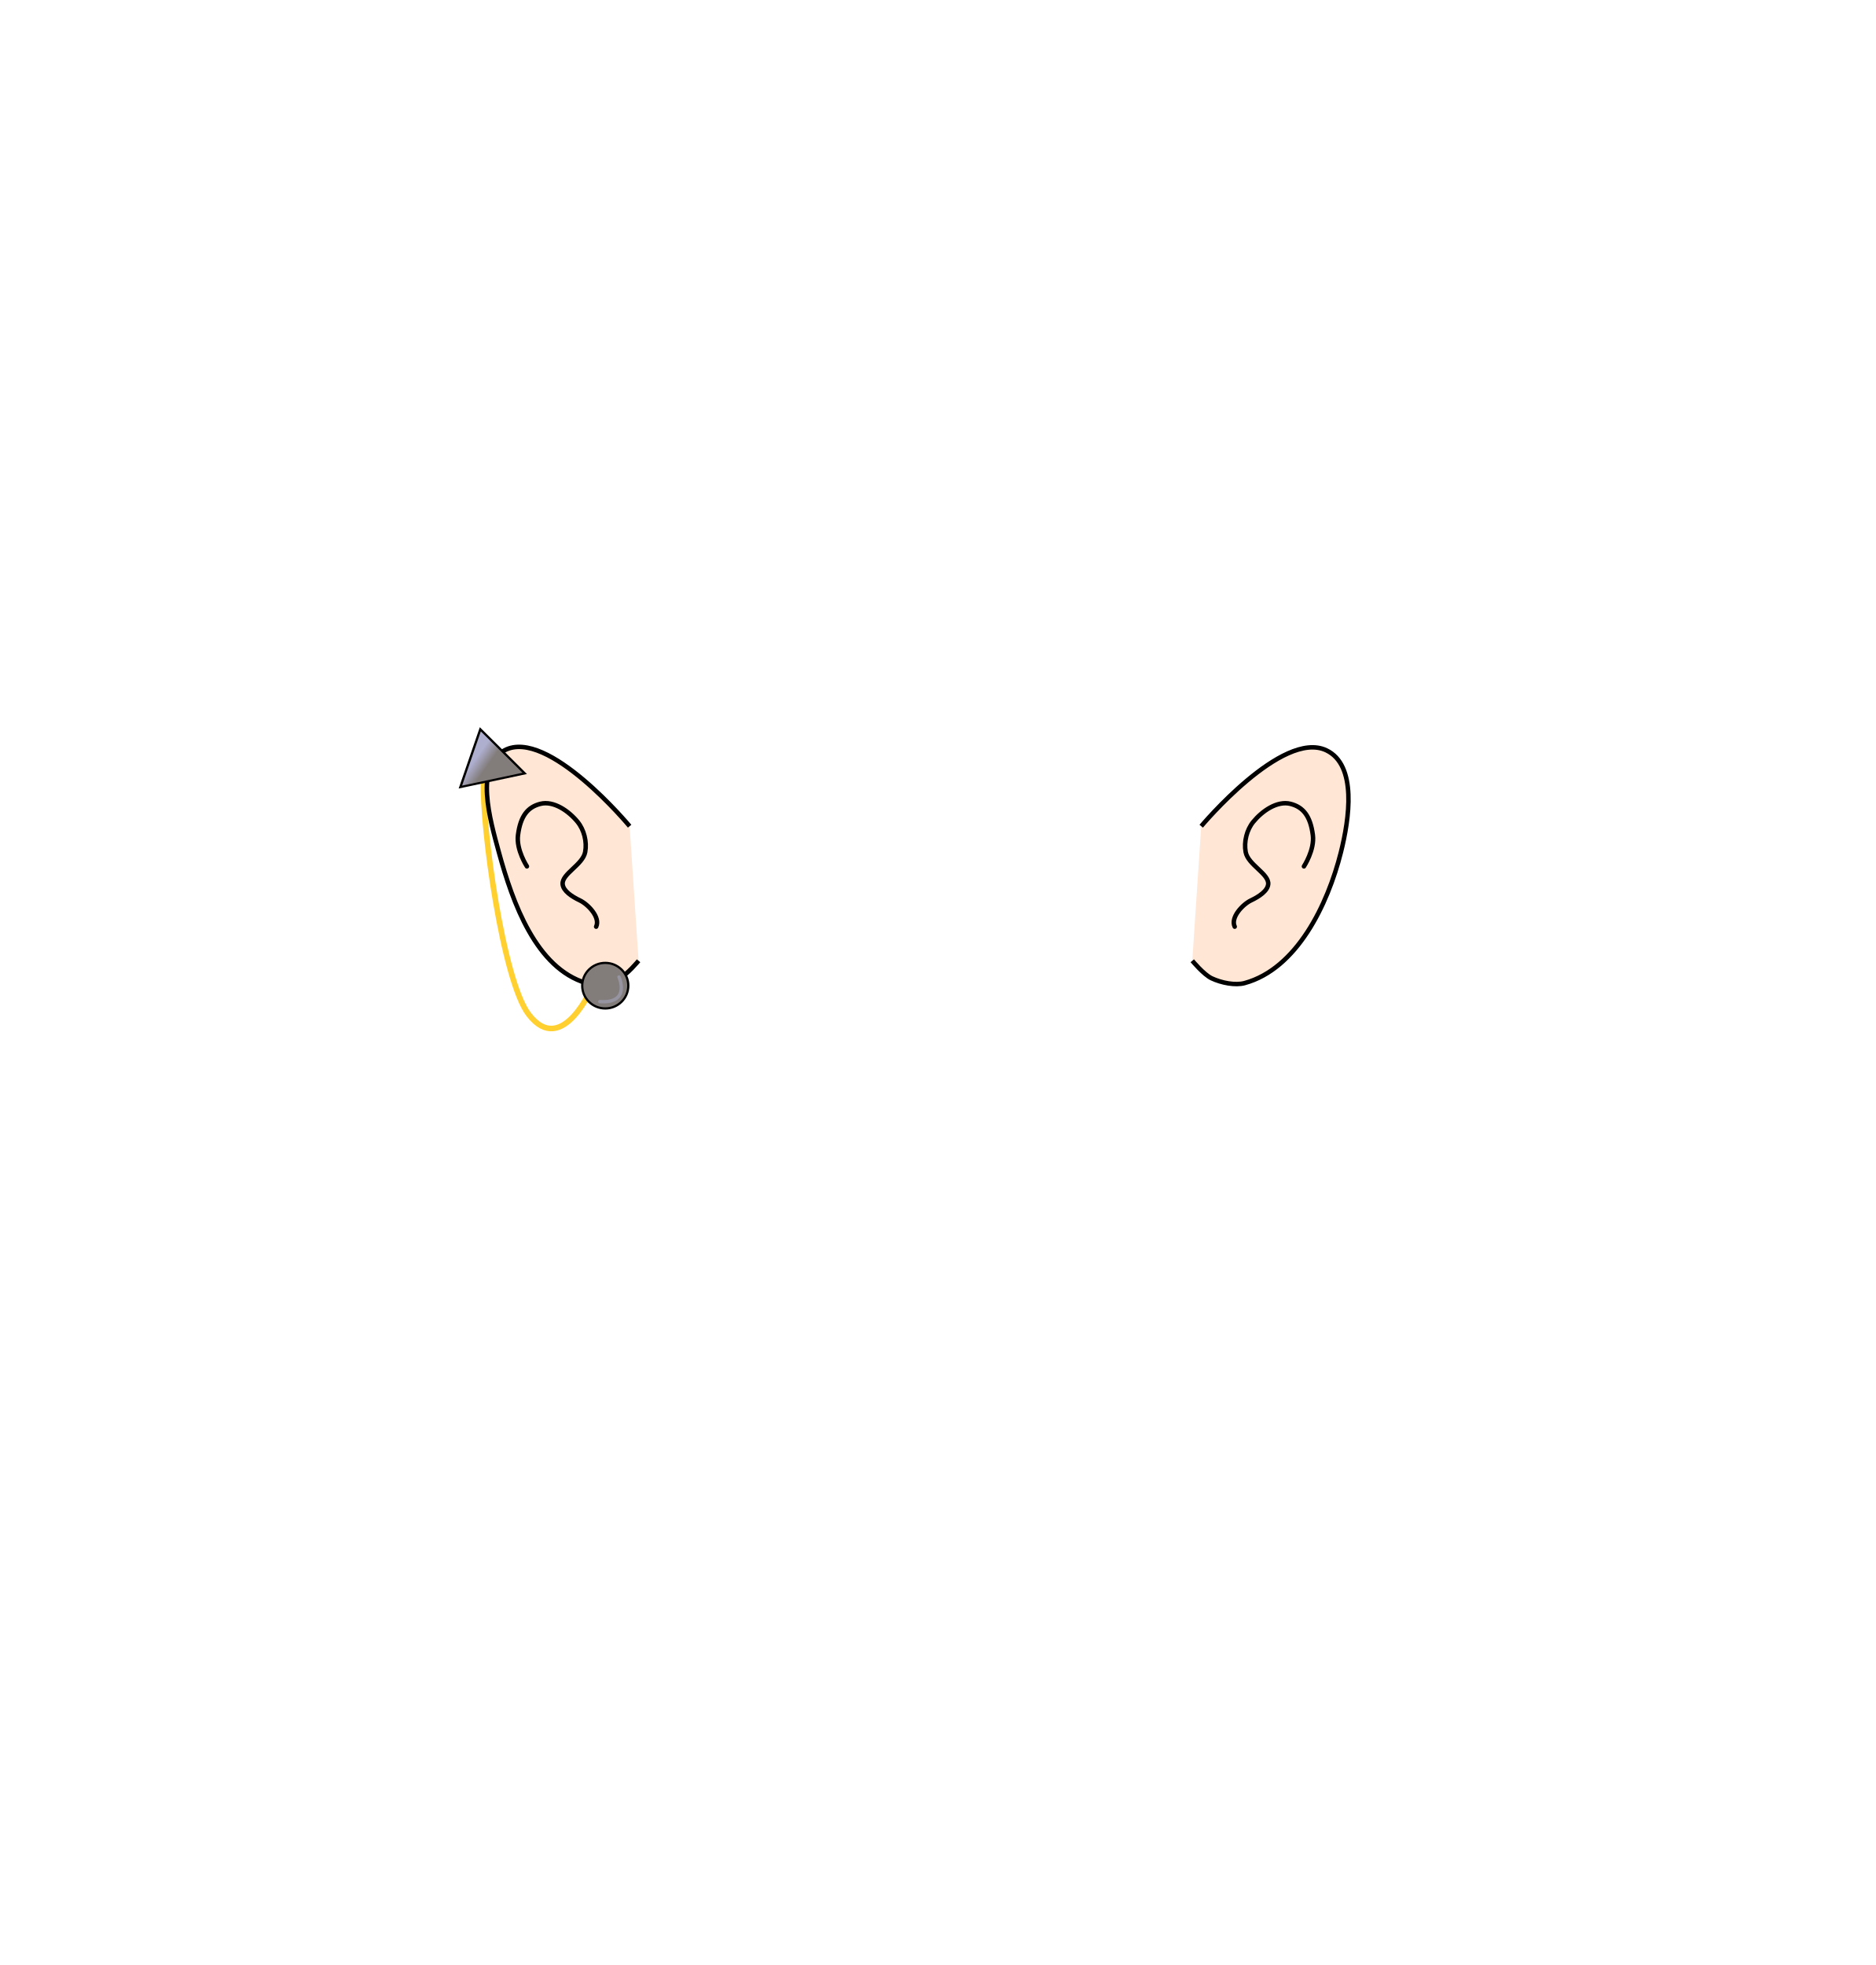
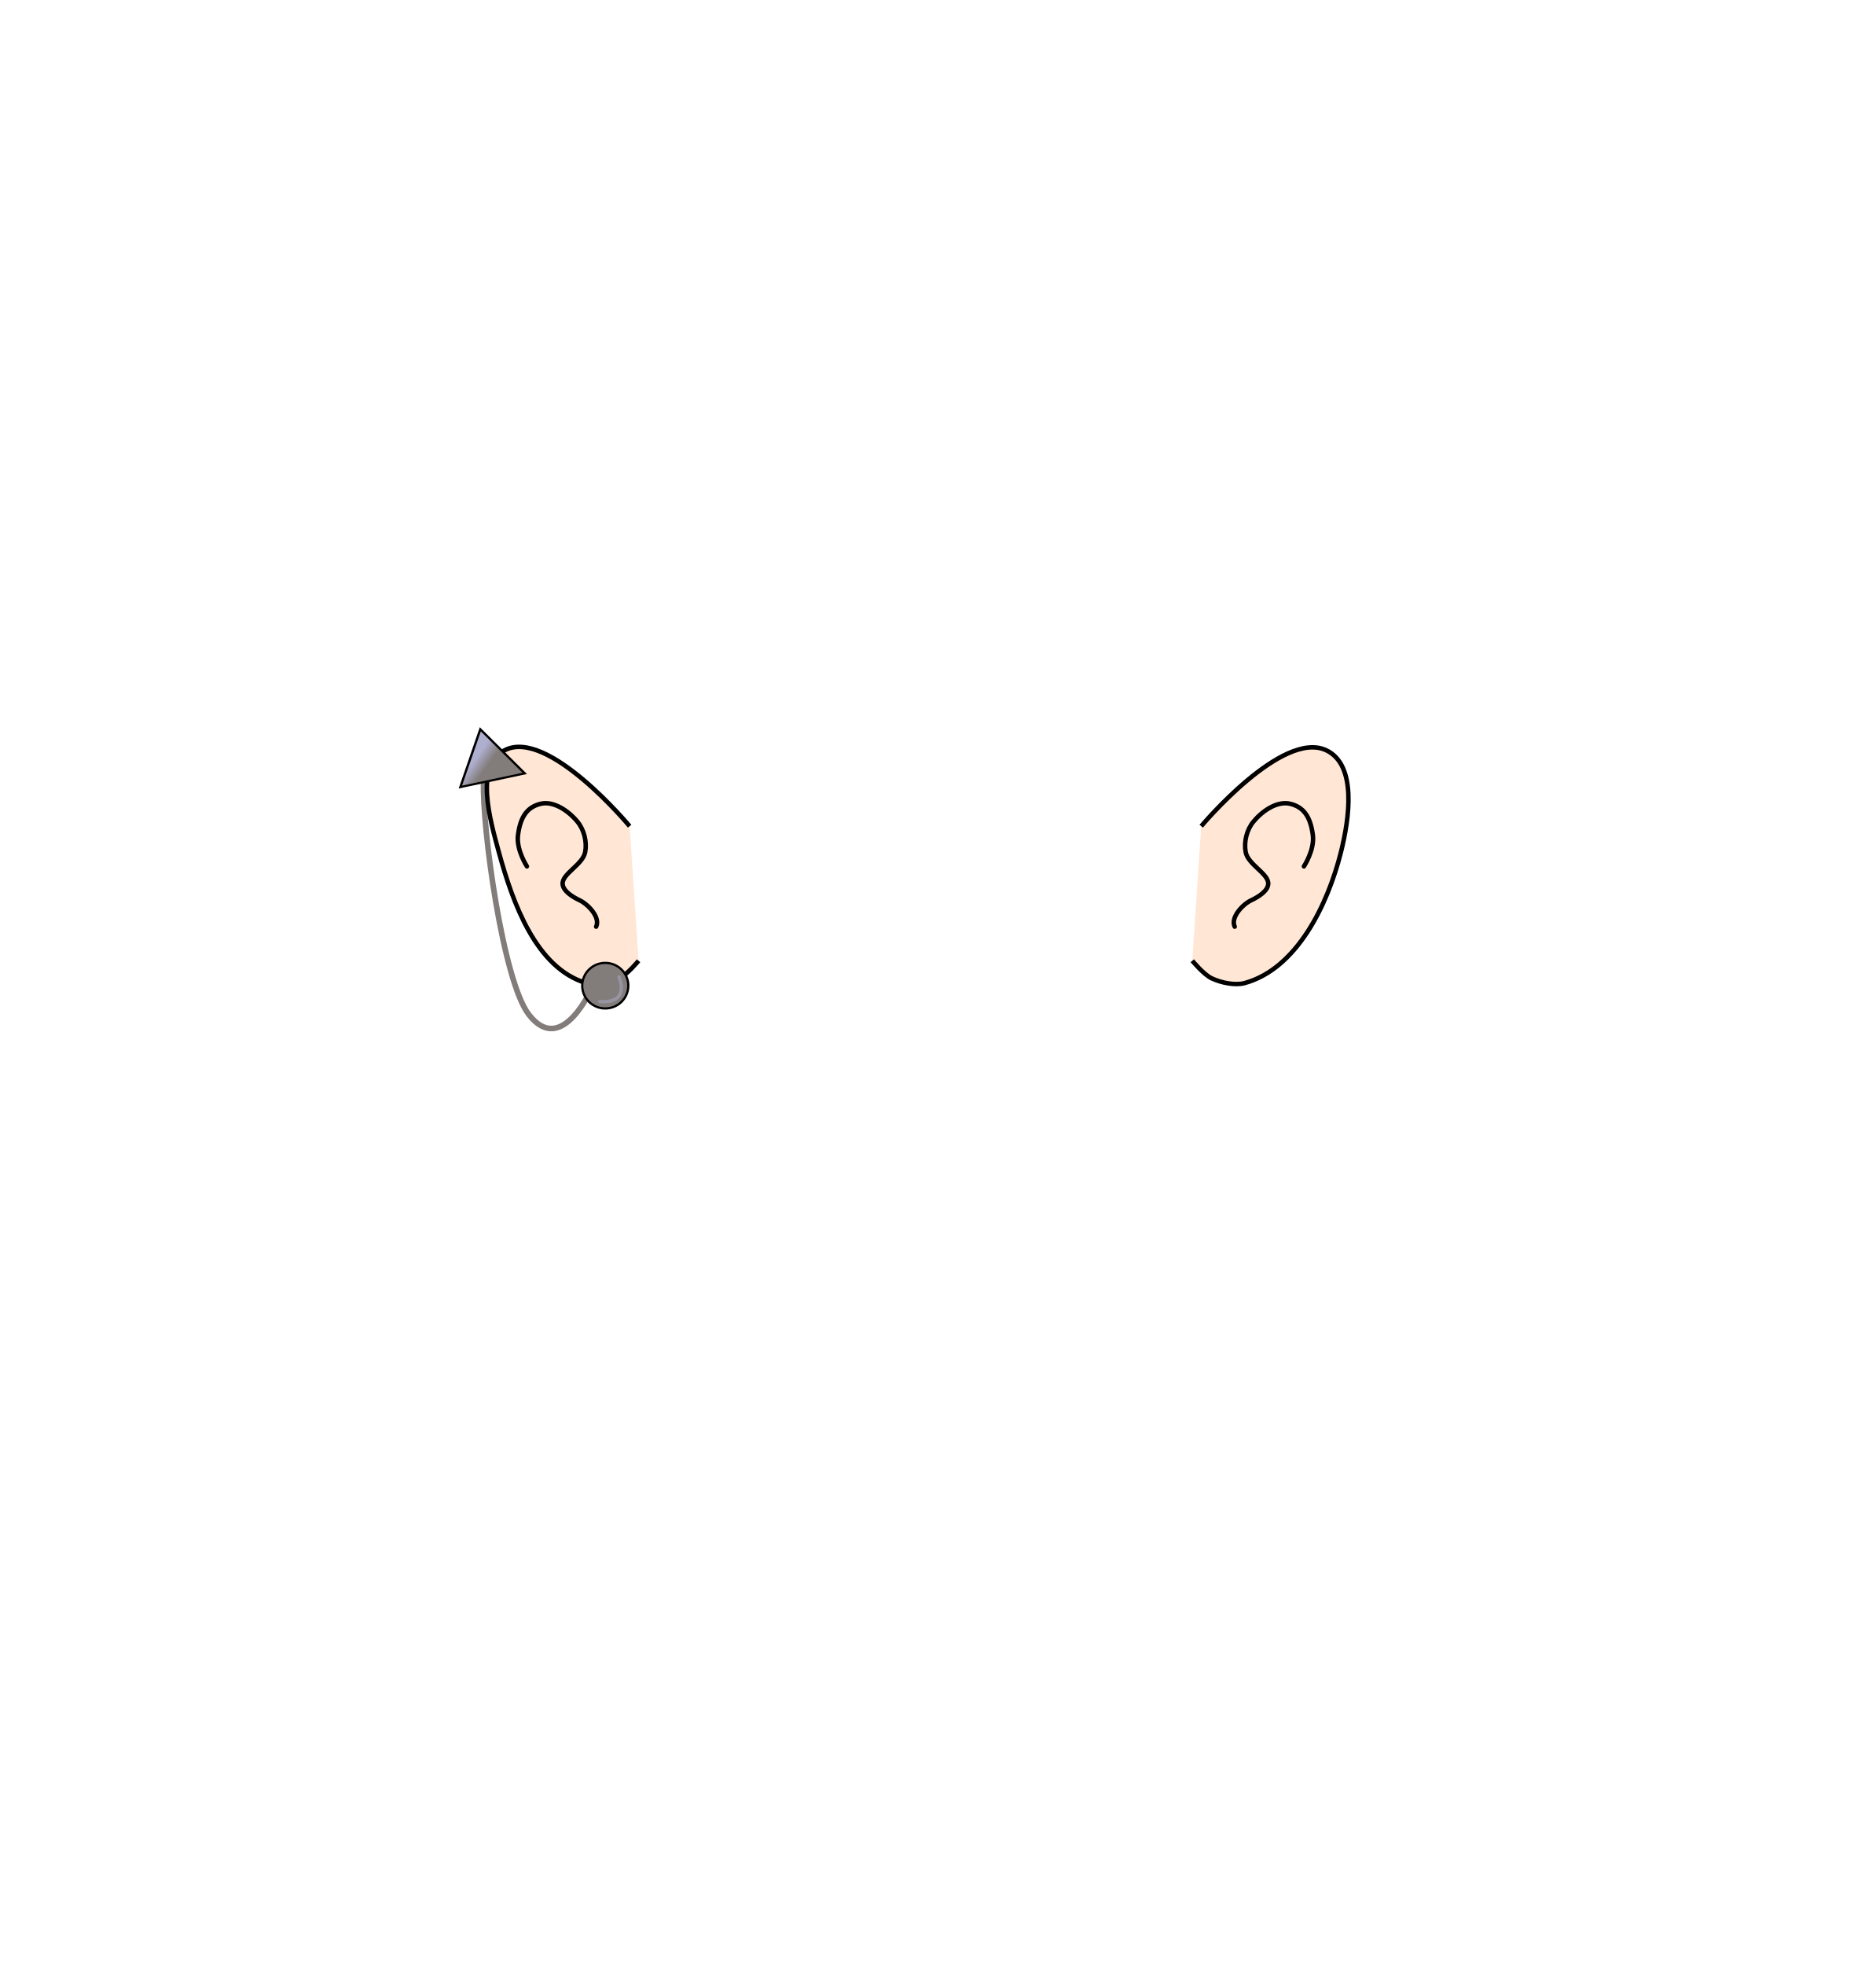
<svg xmlns="http://www.w3.org/2000/svg" xmlns:xlink="http://www.w3.org/1999/xlink" width="840" height="880" viewBox="0 0 222.25 232.833" version="1.1" id="mySVG">
  <defs id="defs2">
    <linearGradient id="linearGradient21127">
      <stop style="stop-color:#aeaece;stop-opacity:1;" offset="0" id="stop21123" />
      <stop style="stop-color:#827c7a;stop-opacity:1;" offset="1" id="stop21125" />
    </linearGradient>
    <linearGradient xlink:href="#linearGradient21127" id="linearGradient21129" x1="41.006" y1="84.335" x2="41.971" y2="85.905" gradientUnits="userSpaceOnUse" />
  </defs>
  <g id="layer1">
-     <path style="fill:none;fill-opacity:1;stroke:#ffd030;stroke-width:0.661;stroke-linecap:round;stroke-dasharray:none;stroke-opacity:1" d="m 57.306,92.627 c -0.195,5.343 2.288,23.571 5.342,27.565 4.012,5.245 7.647,-3.48 7.647,-3.48" id="path20269" />
+     <path style="fill:none;fill-opacity:1;stroke:#827c7a;stroke-width:0.661;stroke-linecap:round;stroke-dasharray:none;stroke-opacity:1" d="m 57.306,92.627 c -0.195,5.343 2.288,23.571 5.342,27.565 4.012,5.245 7.647,-3.48 7.647,-3.48" id="path20269" />
    <path id="ears" style="fill:#ffe6d5;stroke:#000000;stroke-width:0.529;stroke-linecap:butt;stroke-linejoin:miter;stroke-miterlimit:4;stroke-dasharray:none;stroke-opacity:1" d="m 142.346,97.896 c 0,0 9.592,-11.464 14.817,-8.996 3.682,1.74 2.727,8.145 1.734,12.094 -1.563,6.221 -5.224,13.805 -11.412,15.493 -1.083,0.295 -2.72,-0.009 -3.911,-0.572 -0.93,-0.439 -2.286,-2.074 -2.286,-2.074 M 74.613,97.896 c 0,0 -9.704,-11.688 -14.817,-8.996 -3.573,1.881 -1.74,8.199 -0.676,12.094 1.637,5.992 4.4,13.722 10.354,15.493 1.076,0.32 2.716,0.007 3.906,-0.554 0.936,-0.441 2.291,-2.092 2.291,-2.092" />
    <path style="fill:none;stroke:#000000;stroke-width:0.529;stroke-linecap:round;stroke-linejoin:miter;stroke-miterlimit:4;stroke-dasharray:none;stroke-opacity:1" d="m 146.315,109.802 c -0.526,-1.1 0.953,-2.647 1.926,-3.111 0.973,-0.464 1.965,-1.125 2.043,-1.916 0.123,-1.241 -2.392,-2.294 -2.672,-3.824 -0.221,-1.209 0.128,-2.622 0.906,-3.574 1.033,-1.265 2.83,-2.533 4.412,-2.128 1.47,0.376 2.351,1.405 2.646,3.704 0.224,1.75 -1.058,3.704 -1.058,3.704" id="path9675" />
    <path style="fill:none;stroke:#000000;stroke-width:0.529;stroke-linecap:round;stroke-linejoin:miter;stroke-dasharray:none;stroke-opacity:1" d="m 70.644,109.802 c 0.526,-1.1 -0.953,-2.647 -1.926,-3.111 -0.973,-0.464 -1.965,-1.125 -2.043,-1.916 -0.123,-1.241 2.392,-2.294 2.672,-3.824 0.221,-1.209 -0.128,-2.622 -0.906,-3.574 -1.033,-1.265 -2.83,-2.533 -4.412,-2.128 -1.47,0.376 -2.351,1.405 -2.646,3.704 -0.224,1.75 1.058,3.704 1.058,3.704" id="path9687" />
    <ellipse style="fill:#827c7a;fill-opacity:1;stroke:#000000;stroke-width:0.265;stroke-linecap:round;stroke-dasharray:none" id="path9449" cx="71.724" cy="116.792" rx="2.732" ry="2.7" />
    <path style="fill:url(#linearGradient21129);fill-opacity:1;stroke:#000000;stroke-width:0.302;stroke-linecap:round;stroke-dasharray:none;stroke-opacity:1" id="path17244" d="m 46.043,88.856 -8.322,-1.909 5.814,-6.253 z" transform="matrix(0.8267162,-0.3676862,0.3906723,0.7530895,-10.59682,41.65099)" />
    <path style="fill:none;fill-opacity:1;stroke:#aeaece;stroke-width:0.397;stroke-linecap:round;stroke-dasharray:none;stroke-opacity:0.482" d="m 71.076,118.678 c 3.724,0.259 2.275,-2.916 2.275,-2.916" id="path22033" />
  </g>
</svg>
